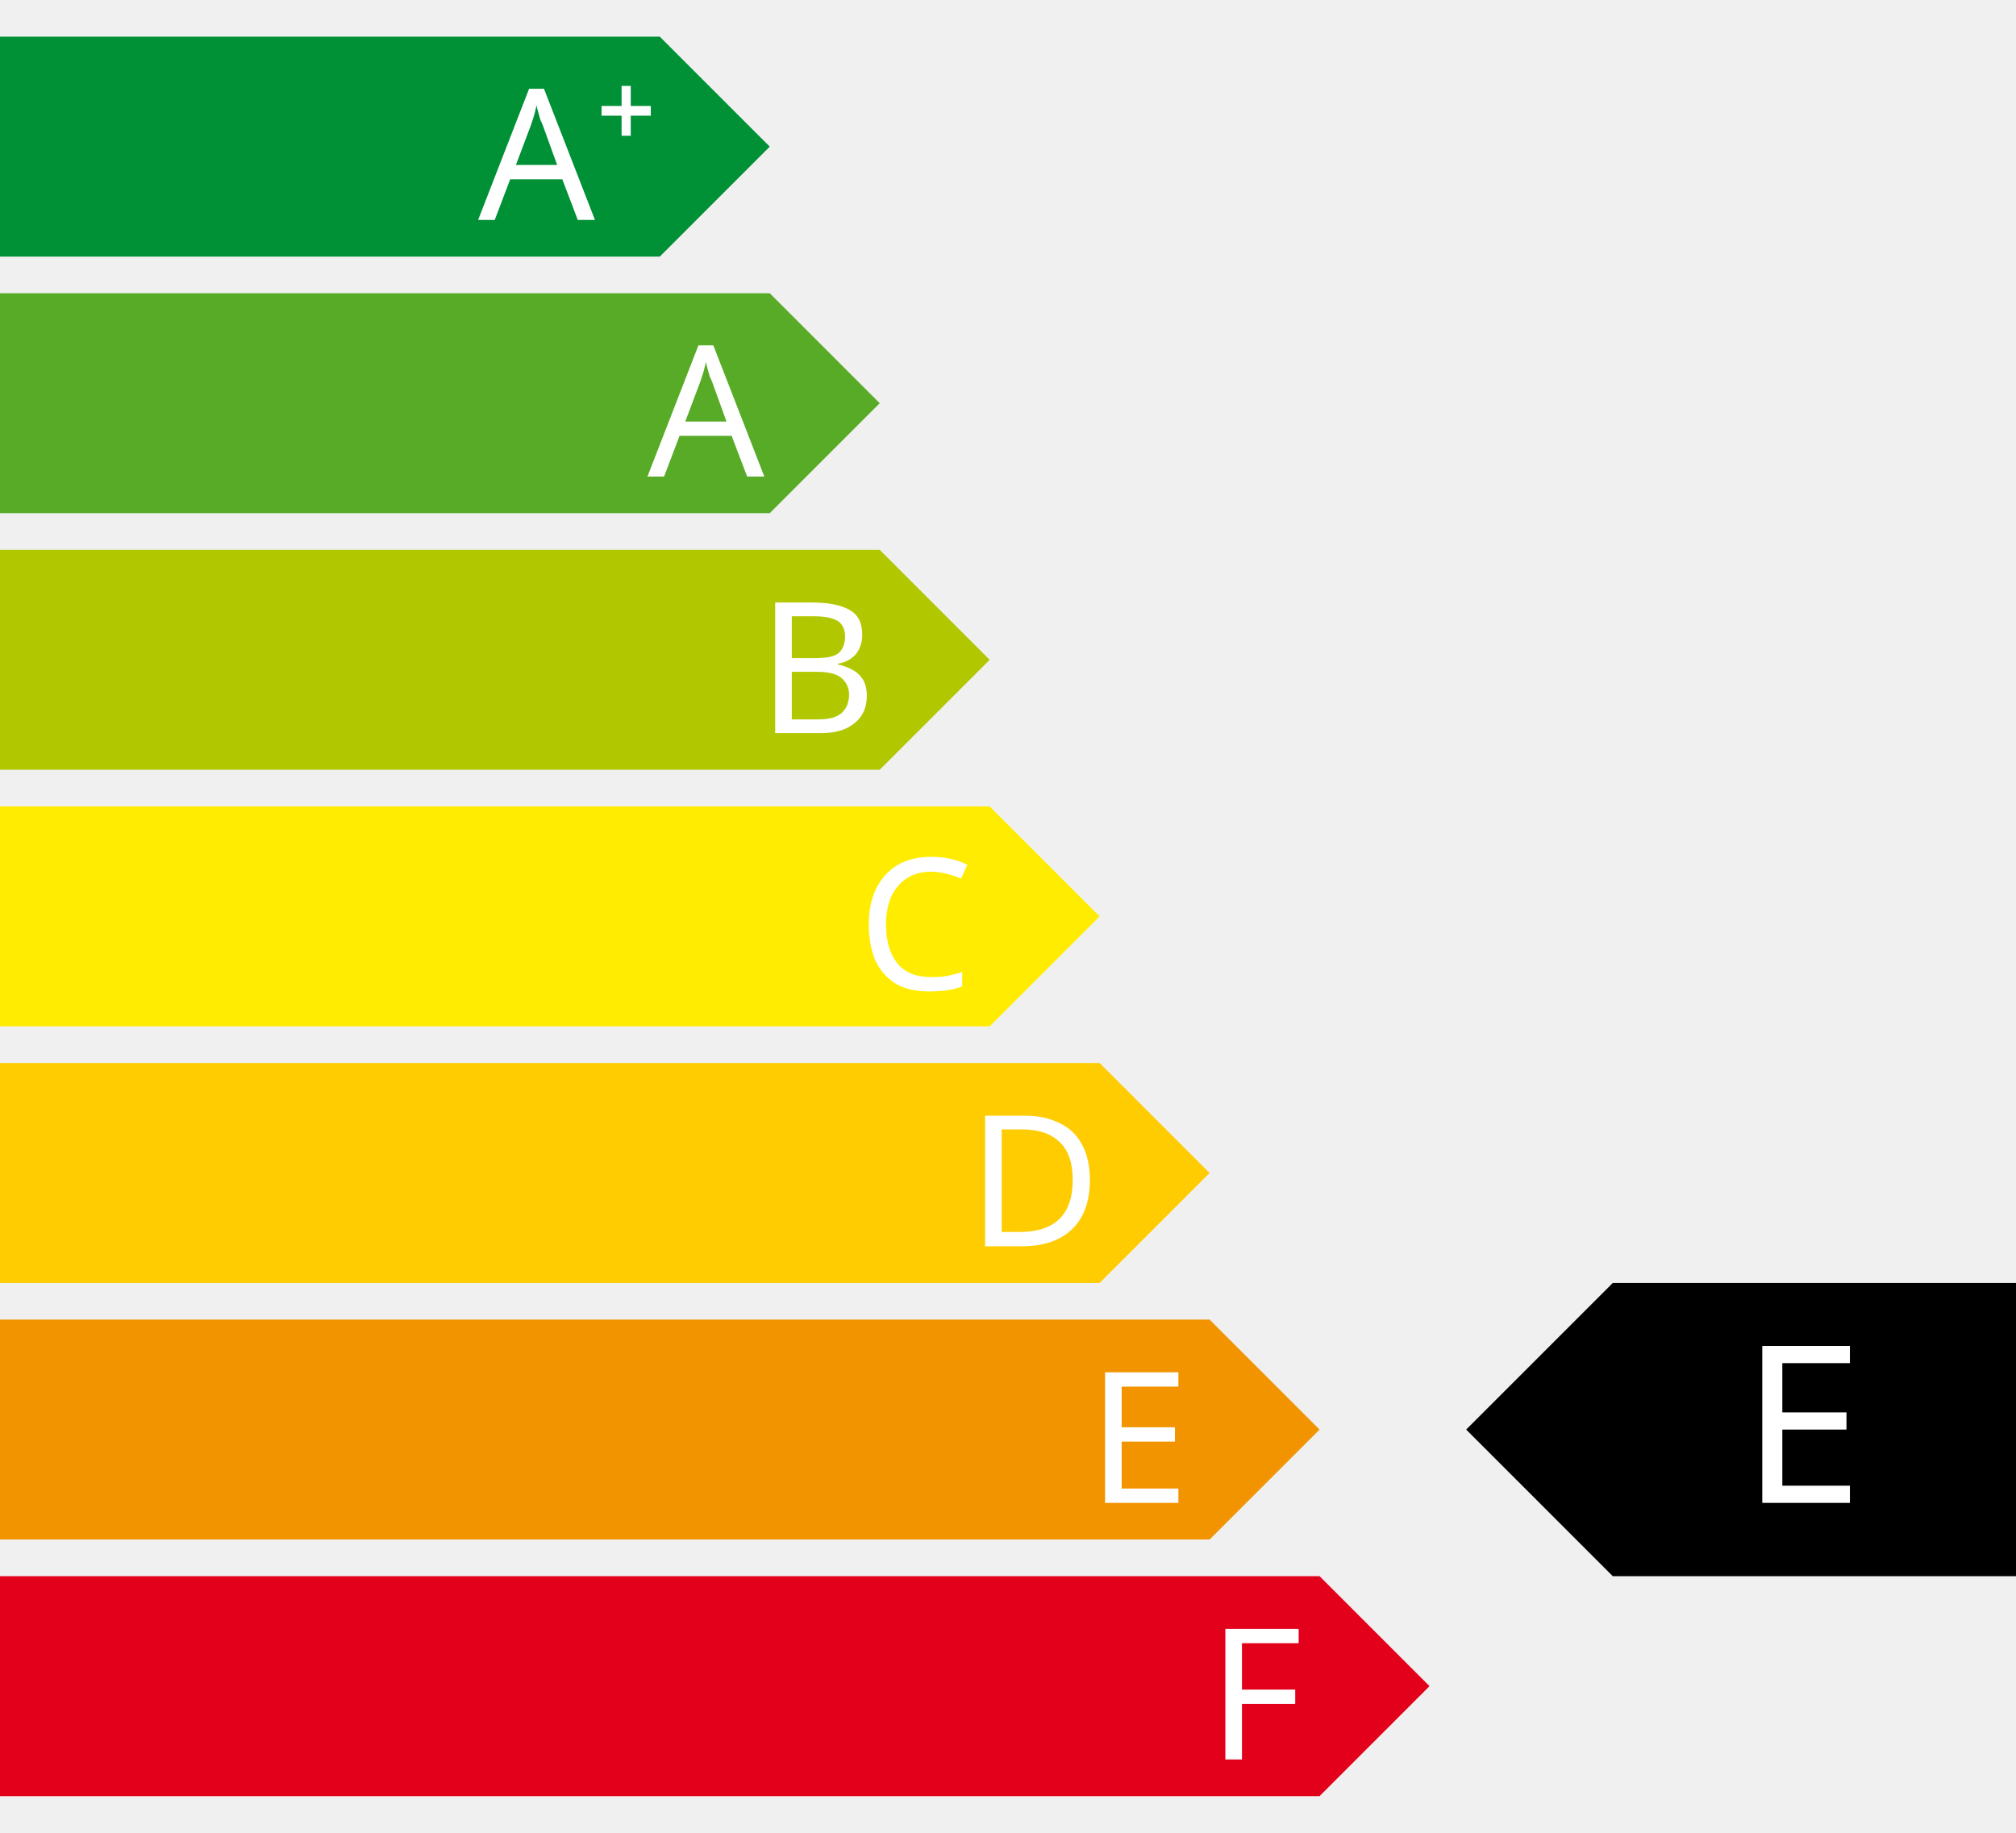
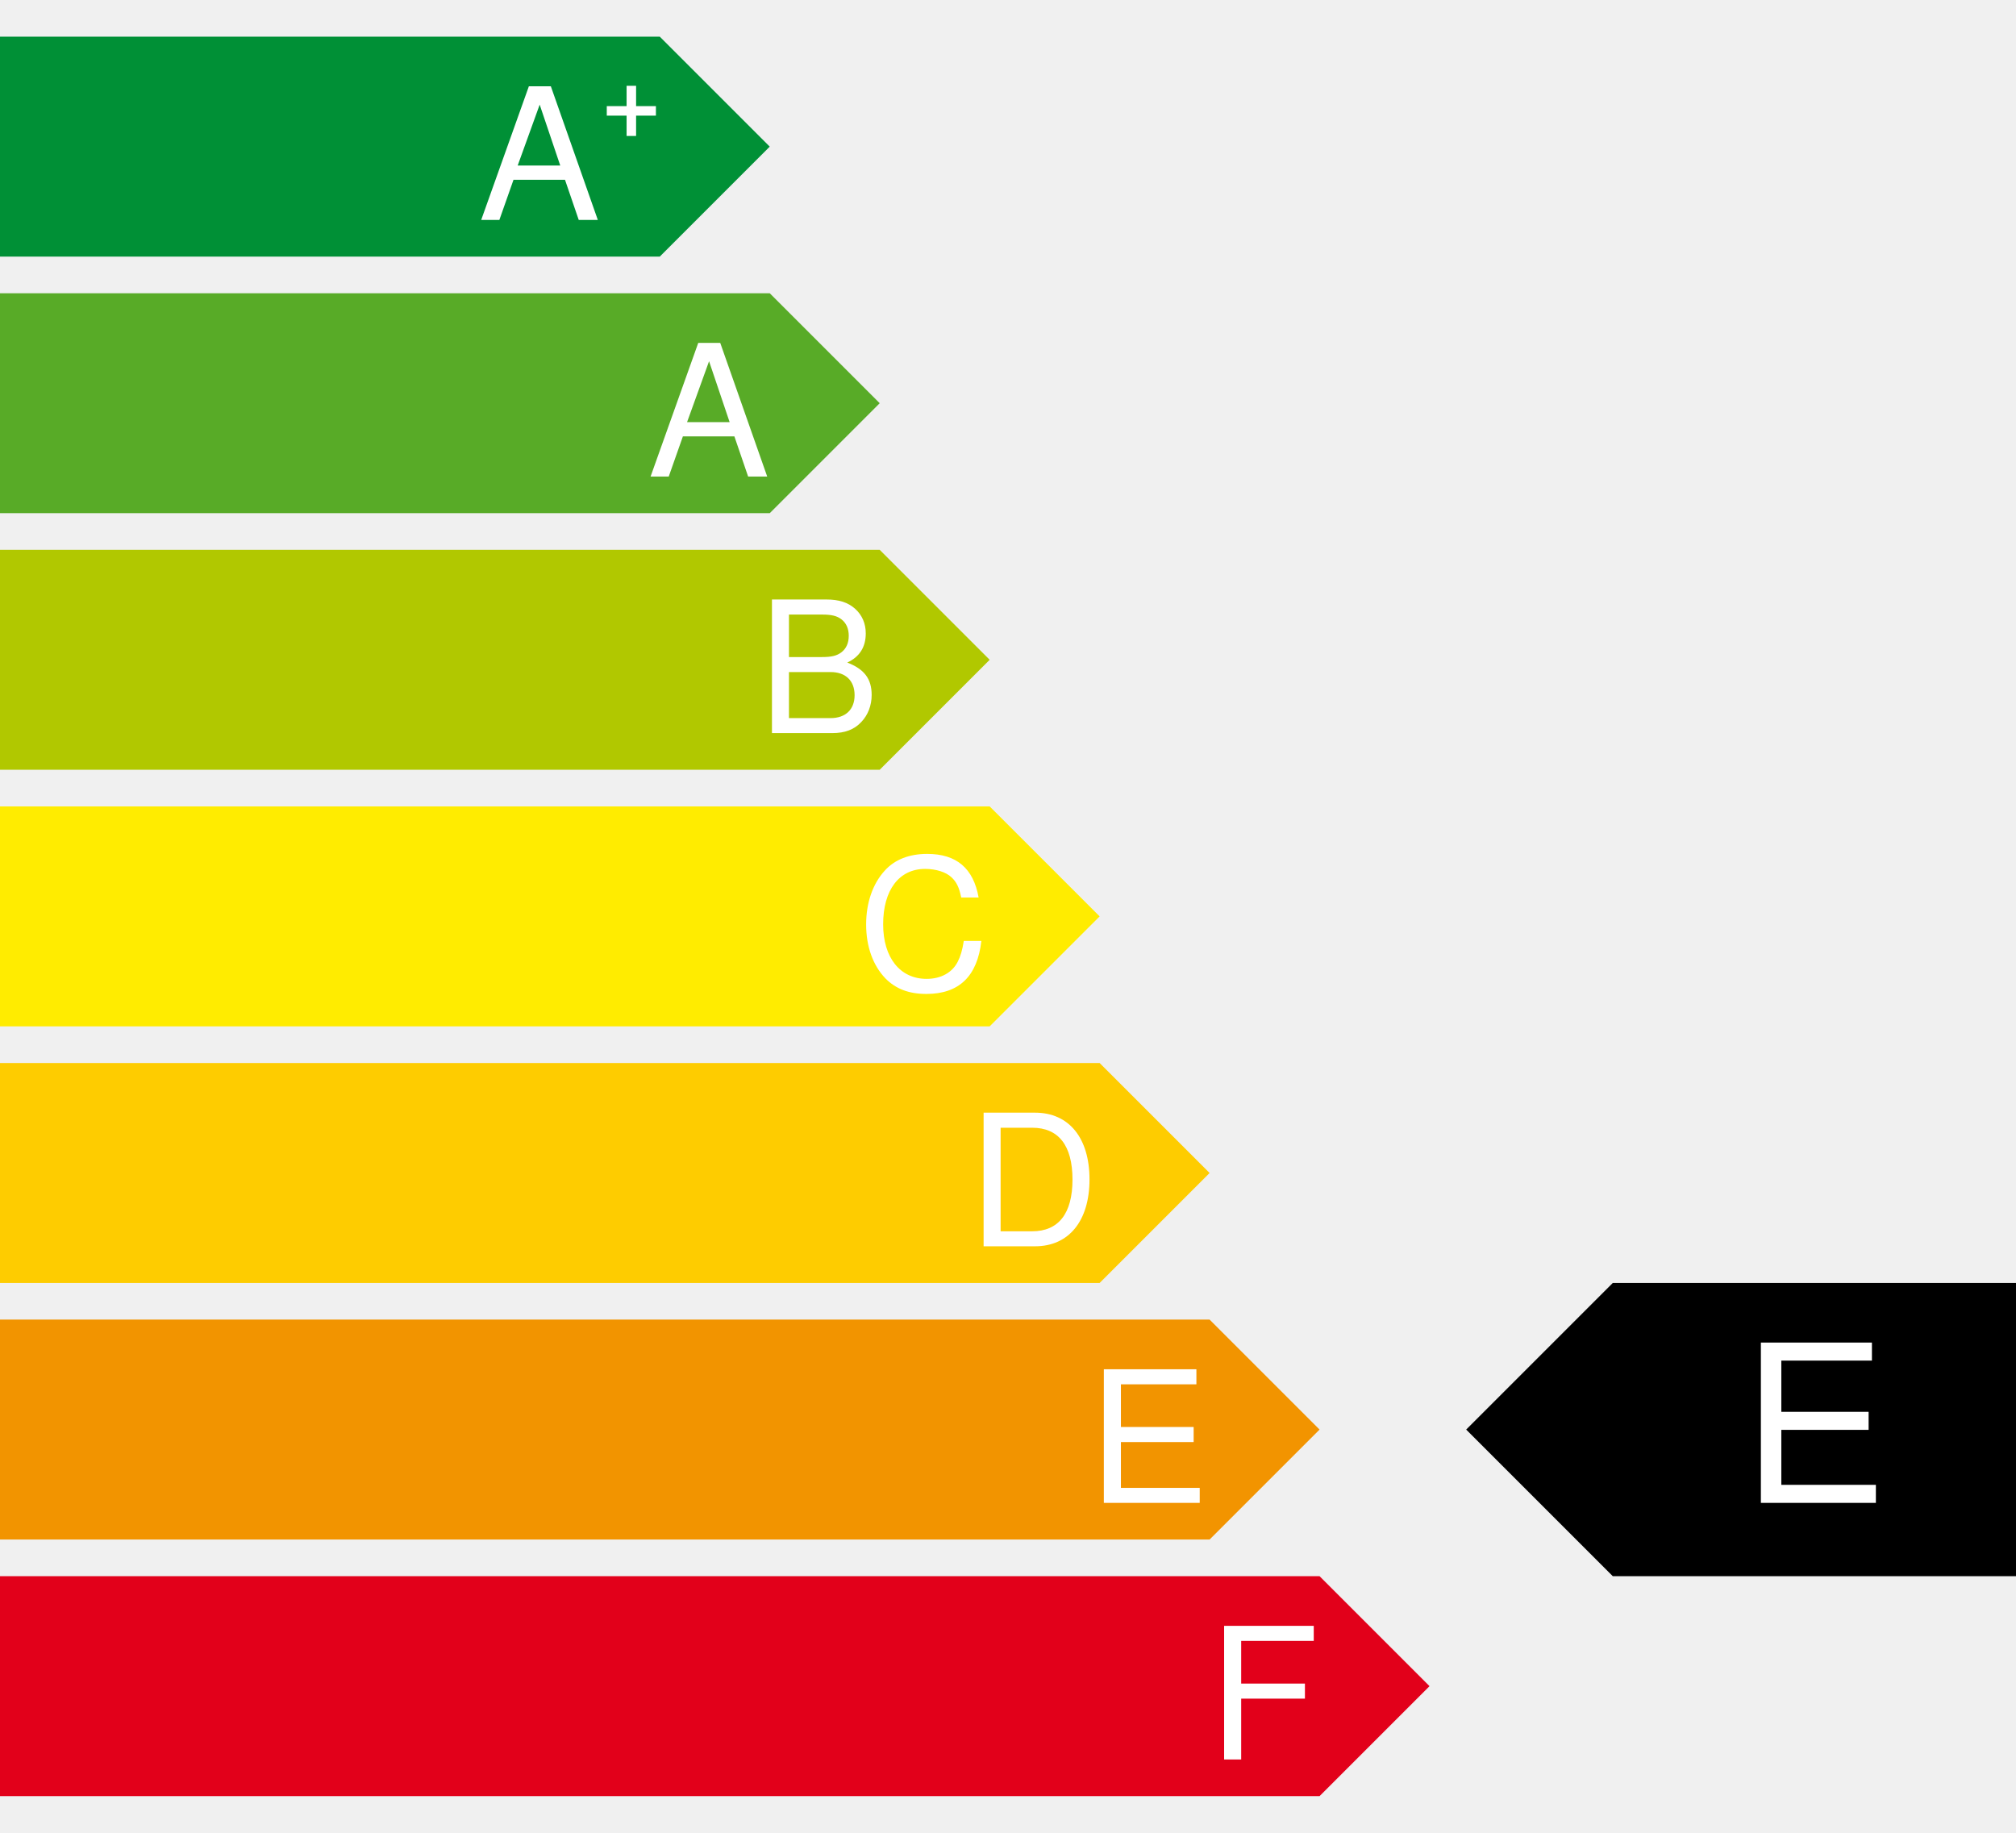
- <svg xmlns="http://www.w3.org/2000/svg" width="550" height="500" viewBox="0, 0, 55, 50">
-   <path d="M21 8H0v6h21l3-3-3-3z" fill="#58AB27" />
-   <text transform="translate(10.5 11)">
-     <tspan x="7.165" y="2" font-family="sans-serif" font-size="5" fill="#FFF">A</tspan>
-   </text>
-   <path d="M18 1H0v6h18l3-3-3-3z" fill="#009036" />
-   <text transform="translate(8.919 4)">
-     <tspan x="4.125" y="2" font-family="sans-serif" font-size="5" fill="#FFF">A⁺</tspan>
-   </text>
-   <path d="M24 15H0v6h24l3-3-3-3z" fill="#B1C800" />
-   <text transform="translate(12 18)">
-     <tspan x="8.665" y="2" font-family="sans-serif" font-size="5" fill="#FFF">B</tspan>
-   </text>
-   <path d="M27 22H0v6h27l3-3-3-3z" fill="#FFEC00" />
-   <text transform="translate(13.5 25)">
-     <tspan x="9.889" y="2" font-family="sans-serif" font-size="5" fill="#FFF">C</tspan>
-   </text>
-   <path d="M30 29H0v6h30l3-3-3-3z" fill="#FECC00" />
-   <text transform="translate(15 32)">
-     <tspan x="11.389" y="2" font-family="sans-serif" font-size="5" fill="#FFF">D</tspan>
-   </text>
-   <path d="M33 36H0v6h33l3-3-3-3z" fill="#F29400" />
-   <text transform="translate(16.5 39)">
-     <tspan x="13.165" y="2" font-family="sans-serif" font-size="5" fill="#FFF">E</tspan>
-   </text>
-   <path d="M36 43H0v6h36l3-3-3-3z" fill="#E2001A" />
-   <text transform="translate(18 46)">
-     <tspan x="14.946" y="2" font-family="sans-serif" font-size="5" fill="#FFF">F</tspan>
-   </text>
-   <g class="marker" id="E">
-     <path d="M44 43l-4-4 4-4h11v8H44z" />
-     <text transform="translate(49.5 39)">
-       <tspan x="-2.001" y="2" font-family="sans-serif" font-size="6" fill="#FFF">E</tspan>
-     </text>
+ <svg xmlns="http://www.w3.org/2000/svg" version="1.1" id="Ebene_1" x="0px" y="0px" viewBox="0 0 550 500" style="enable-background:new 0 0 550 500;" xml:space="preserve">
+   <style type="text/css">
+ 	.st0{fill:#58AB27;}
+ 	.st1{fill:#FFFFFF;}
+ 	.st2{font-family:'Helvetica';}
+ 	.st3{font-size:50px;}
+ 	.st4{fill:#009036;}
+ 	.st5{fill:#B1C800;}
+ 	.st6{fill:#FFEC00;}
+ 	.st7{fill:#FECC00;}
+ 	.st8{fill:#F29400;}
+ 	.st9{fill:#E2001A;}
+ 	.st10{font-size:60px;}
+ </style>
+   <path class="st0" d="M210,80H0v60h210l30-30L210,80z" />
+   <text transform="matrix(1 0 0 1 176.6484 130)" class="st1 st2 st3">A</text>
+   <path class="st4" d="M180,10H0v60h180l30-30L180,10z" />
+   <text transform="matrix(1 0 0 1 130.4375 60)" class="st1 st2 st3">A⁺</text>
+   <path class="st5" d="M240,150H0v60h240l30-30L240,150z" />
+   <text transform="matrix(1 0 0 1 206.6484 200)" class="st1 st2 st3">B</text>
+   <path class="st6" d="M270,220H0v60h270l30-30L270,220z" />
+   <text transform="matrix(1 0 0 1 233.8906 270)" class="st1 st2 st3">C</text>
+   <path class="st7" d="M300,290H0v60h300l30-30L300,290z" />
+   <text transform="matrix(1 0 0 1 263.8906 340)" class="st1 st2 st3">D</text>
+   <path class="st8" d="M330,360H0v60h330l30-30L330,360z" />
+   <text transform="matrix(1 0 0 1 296.6484 410)" class="st1 st2 st3">E</text>
+   <path class="st9" d="M360,430H0v60h360l30-30L360,430z" />
+   <text transform="matrix(1 0 0 1 329.4609 480)" class="st1 st2 st3">F</text>
+   <g id="E">
+     <path d="M440,430l-40-40l40-40h110v80H440z" />
+     <text transform="matrix(1 0 0 1 474.9922 410)" class="st1 st2 st10">E</text>
  </g>
</svg>
